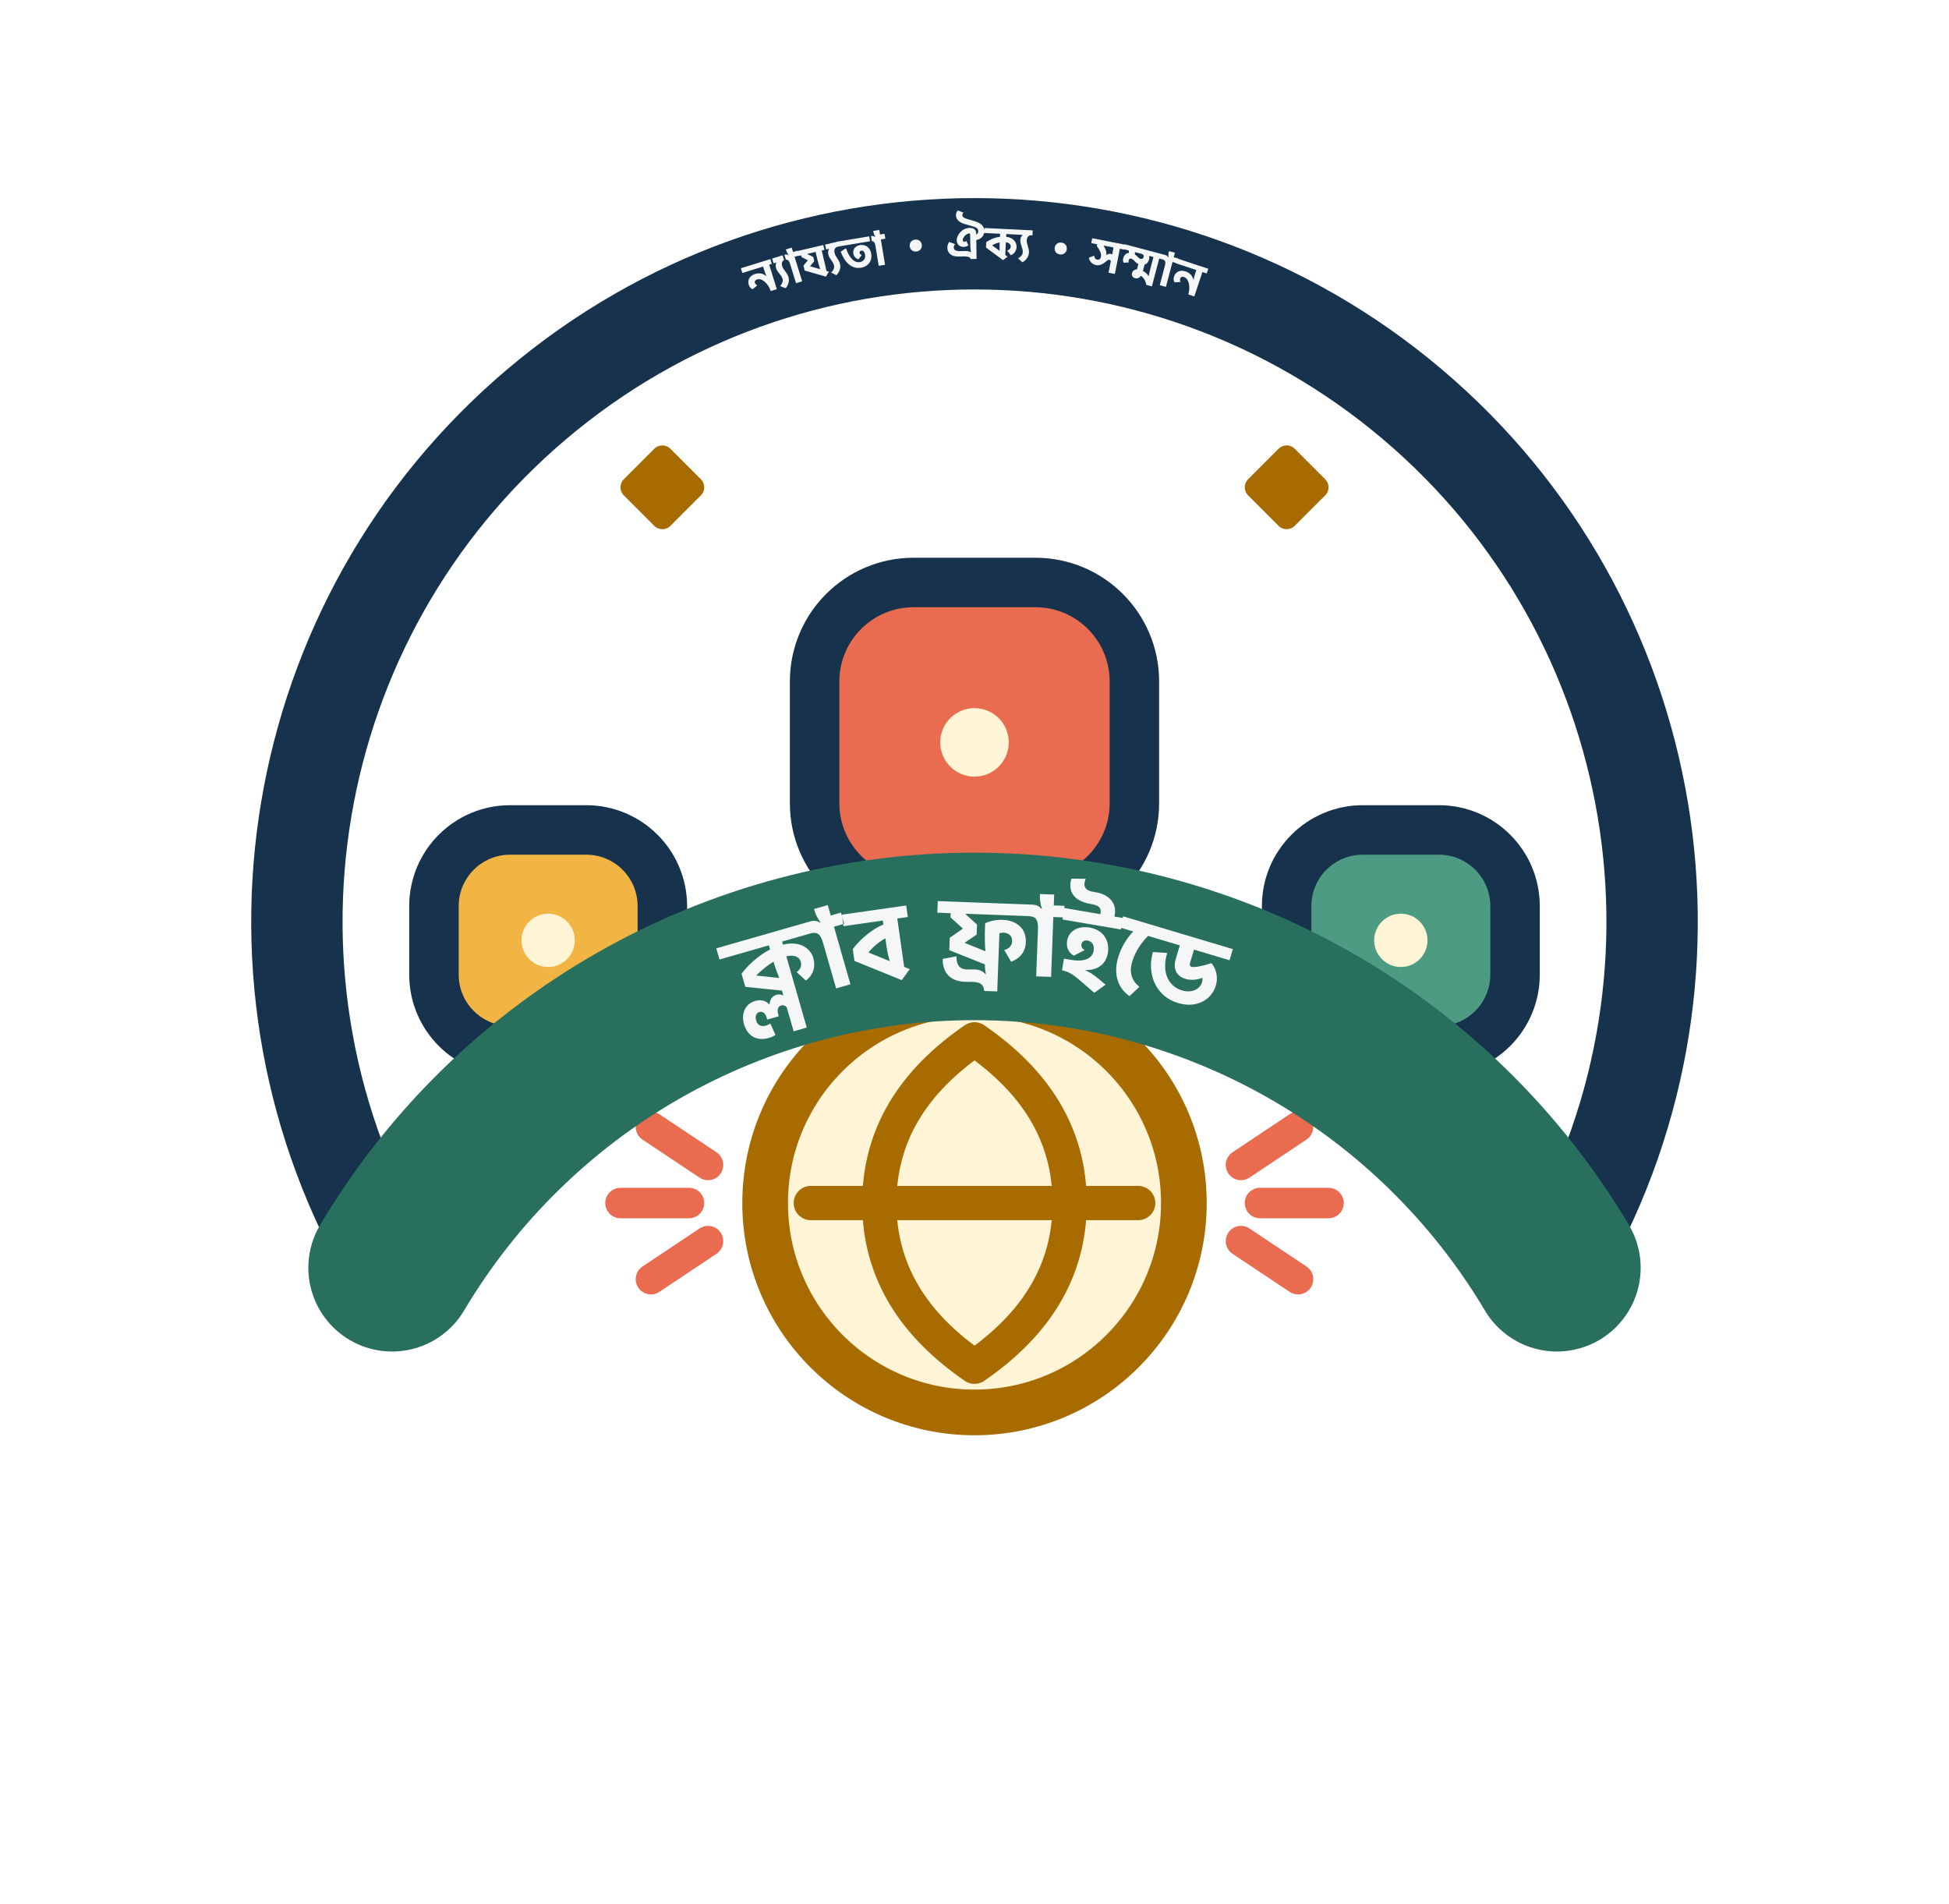
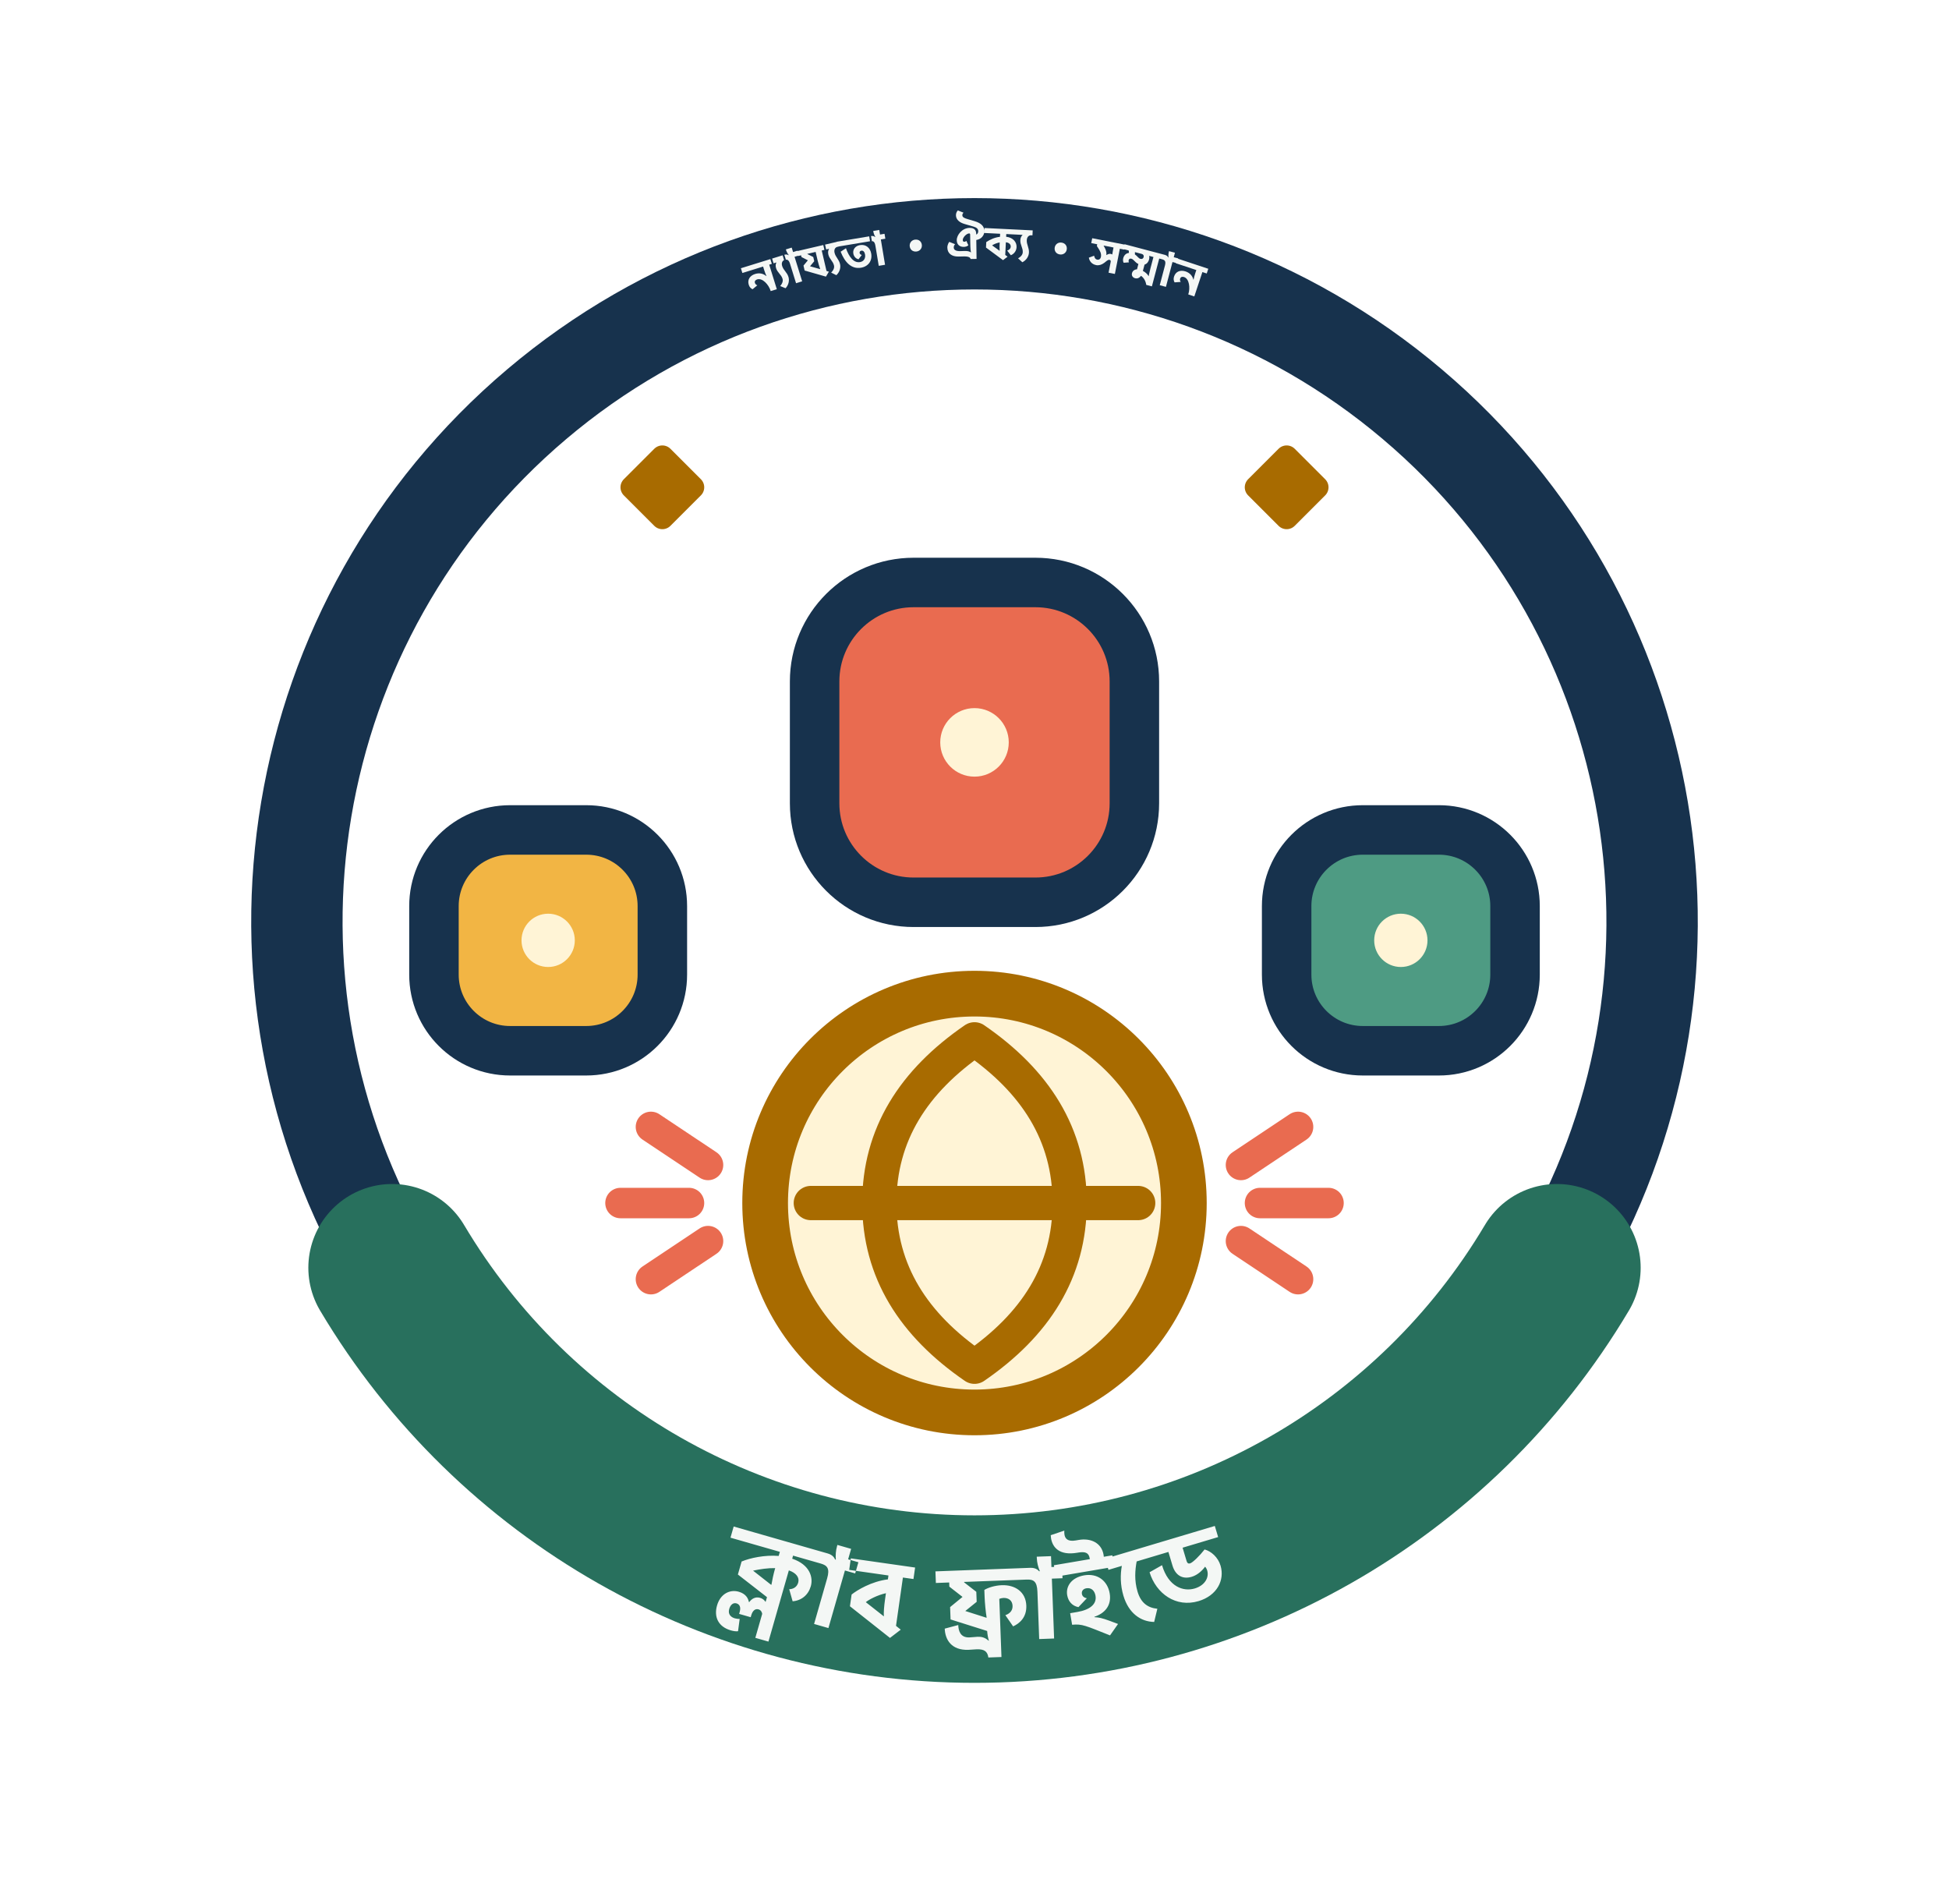
<svg xmlns="http://www.w3.org/2000/svg" viewBox="0 0 512 500" role="img" aria-labelledby="title desc" version="1.1" id="svg15">
  <g stroke="#17324D" stroke-width="13" stroke-linecap="round" stroke-linejoin="round" id="g8">
    <path fill="none" stroke="#17324D" d="M103 333a178 178 0 1 1 306 0" id="path1" />
    <g id="younger-member" aria-label="younger-member">
      <rect x="114" y="218" width="60" height="58" rx="20" fill="#F2B544" stroke="#17324D" id="rect1" />
      <circle cx="144" cy="247" r="7" fill="#FFF4D6" stroke="none" id="circle1" />
    </g>
    <g id="adult-member" aria-label="adult-member">
      <rect x="214" y="153" width="84" height="84" rx="26" fill="#E96B50" stroke="#17324D" id="rect2" />
      <circle cx="256" cy="195" r="9" fill="#FFF4D6" stroke="none" id="circle2" />
    </g>
    <g id="older-member" aria-label="older-member">
      <rect x="338" y="218" width="60" height="58" rx="20" fill="#4E9B83" stroke="#17324D" id="rect3" />
      <circle cx="368" cy="247" r="7" fill="#FFF4D6" stroke="none" id="circle3" />
    </g>
    <circle cx="256" cy="316" r="55" fill="#FFF4D6" stroke="#A86B00" stroke-width="12" id="circle4" />
    <path fill="none" stroke="#A86B00" stroke-width="9" d="M256 273c-16 11-25 25-25 43s9 32 25 43m0-86c16 11 25 25 25 43s-9 32-25 43m-43-43h86" id="path4" />
    <path fill="none" stroke="#E96B50" stroke-width="8" d="M181 316h-18M186 306l-15-10M186 326l-15 10M331 316h18M326 306l15-10M326 326l15 10" id="path5" />
-     <path fill="none" stroke="#28705D" d="M103 333a178 178 0 0 1 306 0" id="path6" />
+     <path fill="none" stroke="#28705D" d="M103 333a178 178 0 0 0 306 0" id="path6" />
    <path fill="#A86B00" stroke="#A86B00" stroke-width="6" d="m174 120 8 8-8 8-8-8z" id="path7" />
    <path fill="#A86B00" stroke="#A86B00" stroke-width="6" d="m338 120 8 8-8 8-8-8z" id="path8" />
  </g>
  <defs id="defs8">
    <path id="motto-arc" d="M103 333a178 178 0 1 1 306 0" />
-     <path id="name-arc" d="M103 333a178 178 0 0 1 306 0" />
+     <path id="name-arc" d="M103 333a178 178 0 0 0 306 0" />
  </defs>
  <path d="M103 333a178 178 0 1 1 306 0" fill="none" stroke="#17324D" stroke-width="24" stroke-linecap="round" id="path9" />
-   <path d="M103 333a178 178 0 0 1 306 0" fill="none" stroke="#28705D" stroke-width="44" stroke-linecap="round" id="path10" />
+   <path d="M103 333a178 178 0 0 0 306 0" fill="none" stroke="#28705D" stroke-width="44" stroke-linecap="round" id="path10" />
  <g font-family="Kohinoor Bangla, Bangla Sangam MN, sans-serif" text-anchor="middle" id="g15">
    <g id="text14" style="font-weight:700;font-size:12px;letter-spacing:0" aria-label="ন্যায্যতা•ঐক্য•সম্মান">
      <path style="fill:#f4f7f5" d="m 198.95,74.938 c -0.279,-0.089 -0.529,-0.288 -0.632,-0.621 -0.142,-0.458 0.123,-0.779 0.604,-0.929 1.375,-0.427 3.012,1.365 3.52,3.004 l 0.021,0.069 1.605,-0.498 -1.998,-6.441 1.146,-0.356 -0.388,-1.249 -8.195,2.542 0.388,1.249 5.444,-1.689 0.277,0.894 c 0.188,0.607 0.416,1.178 0.605,1.584 l -0.042,0.026 c -0.824,-0.712 -1.872,-0.889 -2.926,-0.562 -1.352,0.42 -2.103,1.482 -1.68,2.846 0.188,0.607 0.568,0.98 1.004,1.171 z m 4.988,-5.995 -1.18,0.366 -0.388,-1.249 3.679,-1.141 0.388,1.249 -0.332,0.103 c -0.562,0.174 -0.889,0.778 -0.633,1.604 0.348,1.123 1.275,1.64 1.652,2.855 0.306,0.986 0.027,2.153 -0.757,2.986 l -1.411,-0.58 c 0.654,-0.768 0.773,-1.396 0.606,-1.934 -0.345,-1.112 -1.318,-1.576 -1.688,-2.768 -0.206,-0.665 -0.079,-1.144 0.08,-1.444 z m 2.54,-3.314 c 0.167,0.539 0.435,0.996 0.727,1.37 l -0.08,0.025 c -0.191,-0.129 -0.537,-0.273 -1.064,-0.11 l -0.47,0.146 0.388,1.249 0.046,-0.014 c 0.722,-0.224 1.168,-0.124 1.516,1 l 1.582,5.1 1.605,-0.498 -1.998,-6.441 1.146,-0.356 -0.388,-1.249 -1.146,0.356 -0.363,-1.169 -1.536,0.476 z m 5.605,1.052 2.185,-0.509 0.526,2.256 c 0.15,0.643 0.453,1.681 0.671,2.246 l -0.047,0.011 -2.625,-0.744 1.107,-1.33 -0.256,-1.099 -1.551,-0.785 z m 4.893,5.981 0.769,-1.3 -0.623,-0.188 -1.253,-5.376 1.169,-0.272 -0.297,-1.274 -7.409,1.727 0.297,1.274 0.818,-0.191 0.106,0.456 1.678,0.854 -1.155,1.39 0.302,1.297 z m 0.798,-7.308 -1.204,0.281 -0.297,-1.274 3.751,-0.874 0.297,1.274 -0.339,0.079 c -0.573,0.133 -0.943,0.713 -0.747,1.554 0.267,1.145 1.154,1.727 1.443,2.966 0.234,1.005 -0.128,2.149 -0.97,2.924 l -1.366,-0.68 c 0.707,-0.719 0.871,-1.337 0.743,-1.886 -0.264,-1.134 -1.202,-1.667 -1.485,-2.882 -0.158,-0.678 0.004,-1.147 0.183,-1.435 z m 7.763,2.752 c -0.681,-0.142 -1.239,-0.718 -1.373,-1.523 -0.181,-1.089 0.555,-2.002 1.738,-2.2 1.61,-0.268 2.716,0.752 2.965,2.243 0.315,1.894 -0.776,3.377 -2.693,3.697 -2.509,0.418 -4.239,-1.423 -5.336,-4.208 l 1.393,-0.913 c 0.793,2.277 2.04,3.918 3.685,3.644 1.053,-0.175 1.492,-1.051 1.336,-1.986 -0.11,-0.663 -0.464,-1.103 -0.973,-1.018 -0.296,0.049 -0.511,0.292 -0.46,0.6 0.043,0.26 0.262,0.479 0.574,0.525 z m 3.277,-6.105 0.215,1.29 -9.008,1.5 -0.215,-1.29 z m 0.6,-1.219 c 0.093,0.556 0.296,1.046 0.534,1.456 l -0.083,0.014 c -0.172,-0.154 -0.495,-0.343 -1.04,-0.253 l -0.485,0.081 0.215,1.29 0.047,-0.008 c 0.746,-0.124 1.174,0.036 1.367,1.196 l 0.877,5.267 1.657,-0.276 -1.108,-6.652 1.184,-0.197 -0.215,-1.29 -1.184,0.197 -0.201,-1.207 -1.586,0.264 z" id="path15" />
      <path style="fill:#f4f7f5" d="m 238.978,64.641 c 0.076,0.873 0.734,1.514 1.738,1.427 0.921,-0.08 1.53,-0.832 1.454,-1.704 -0.076,-0.873 -0.734,-1.514 -1.738,-1.427 -0.921,0.08 -1.53,0.832 -1.454,1.704 z" id="path16" />
      <path style="fill:#f4f7f5" d="m 254.982,68.03 1.56,-0.022 -0.069,-4.968 c 1.341,-0.199 2.131,-1.254 2.116,-2.346 -0.017,-1.236 -0.797,-2.077 -2.581,-2.604 l -1.892,-0.562 c -0.747,-0.218 -1.303,-0.462 -1.31,-0.978 -0.004,-0.264 0.078,-0.457 0.314,-0.688 l -1.508,-0.591 c -0.283,0.328 -0.494,0.751 -0.486,1.291 0.017,1.224 1.095,1.929 2.228,2.261 l 2.35,0.687 c 0.843,0.24 1.268,0.582 1.277,1.206 0.007,0.468 -0.217,0.759 -0.527,0.907 l -0.003,-0.216 c -0.013,-0.96 -0.514,-1.565 -1.75,-1.548 -1.944,0.027 -3.382,1.871 -3.363,3.239 0.015,1.056 0.661,1.767 1.849,1.75 0.444,-0.006 0.91,-0.145 1.206,-0.413 l -0.544,-1.169 c -0.083,0.097 -0.273,0.232 -0.513,0.235 -0.264,0.004 -0.41,-0.114 -0.414,-0.462 -0.01,-0.684 0.984,-1.718 1.68,-1.728 0.144,-0.002 0.253,0.068 0.256,0.308 l 0.028,2.04 c 0.026,1.86 0.116,2.291 0.193,2.626 l -0.048,6.68e-4 c -0.436,-0.318 -1.013,-0.37 -1.637,-0.361 -0.372,0.005 -0.768,0.035 -1.152,0.04 -1.284,0.018 -1.686,-0.421 -1.693,-0.949 -0.005,-0.384 0.159,-0.674 0.36,-0.869 l -1.533,-0.615 c -0.141,0.182 -0.518,0.751 -0.507,1.519 0.021,1.476 1.101,2.361 2.913,2.336 0.36,-0.005 1.056,-0.027 1.464,-0.032 1.368,-0.019 1.649,0.349 1.738,0.672 z m 9.596,-2.213 c 0.512,-0.143 0.915,-0.52 0.94,-1.035 0.028,-0.563 -0.417,-1.054 -1.277,-1.144 l -0.164,3.332 0.615,0.451 -1.198,0.914 -4.475,-3.308 0.071,-1.438 c 0.982,-0.661 2.187,-1.226 3.6,-1.385 l 0.04,-0.803 -4.183,-0.206 0.064,-1.306 9.313,0.458 -0.064,1.306 -3.512,-0.173 -0.035,0.707 c 1.912,0.214 2.798,1.483 2.737,2.73 -0.048,0.971 -0.615,1.748 -1.498,2.125 z m -3.957,-1.372 1.937,1.405 0.048,0.002 c -0.042,-0.603 -0.024,-1.467 0.007,-2.102 l 0.004,-0.072 c -0.776,0.142 -1.426,0.422 -1.996,0.767 z m 7.993,-2.754 -1.235,-0.061 0.064,-1.306 3.847,0.189 -0.064,1.306 -0.348,-0.017 c -0.587,-0.029 -1.102,0.426 -1.145,1.289 -0.058,1.175 0.636,1.978 0.573,3.248 -0.051,1.031 -0.713,2.031 -1.735,2.546 l -1.127,-1.029 c 0.878,-0.497 1.205,-1.046 1.233,-1.609 0.057,-1.163 -0.698,-1.933 -0.636,-3.179 0.034,-0.695 0.319,-1.102 0.57,-1.33 z" id="path17" />
      <path style="fill:#f4f7f5" d="m 277.063,65.075 c -0.111,0.869 0.395,1.636 1.395,1.764 0.917,0.117 1.672,-0.487 1.783,-1.356 0.111,-0.869 -0.395,-1.636 -1.395,-1.764 -0.917,-0.117 -1.672,0.487 -1.783,1.356 z" id="path18" />
      <path style="fill:#f4f7f5" d="m 287.974,69.641 c 0.671,0.133 1.424,-0.086 2.084,-0.579 0.573,-0.425 0.972,-0.897 1.408,-0.811 0.247,0.049 0.368,0.244 0.317,0.503 l -0.567,2.873 1.66,0.328 1.306,-6.616 1.165,0.23 0.253,-1.283 -8.676,-1.713 -0.253,1.283 1.566,0.309 -0.091,0.459 0.357,0.547 c 0.461,0.703 0.877,1.445 0.705,2.316 -0.095,0.483 -0.443,0.818 -0.961,0.715 -0.565,-0.112 -0.719,-0.57 -0.824,-1.031 l -1.385,0.509 c 0.134,0.809 0.677,1.712 1.937,1.96 z m 4.22,-2.787 c -0.13,-0.087 -0.243,-0.134 -0.443,-0.173 -0.412,-0.081 -0.826,0.155 -1.117,0.33 0.021,-0.167 0.032,-0.348 0.02,-0.534 -0.027,-0.421 -0.167,-0.889 -0.47,-1.463 l -0.251,-0.465 0.009,-0.047 2.578,0.509 -0.156,0.789 c -0.035,0.177 -0.142,0.779 -0.172,1.055 z m 7.397,1.141 c -0.545,-0.144 -0.808,-0.747 -1.455,-1.166 0.017,-0.206 0.02,-0.404 -7.8e-4,-0.608 l 1.798,0.475 c 0.441,0.116 0.599,0.456 0.501,0.827 -0.098,0.371 -0.392,0.592 -0.844,0.472 z m 2.167,4.581 c -0.281,-0.533 -0.836,-1.065 -1.524,-1.42 l 0.435,-1.648 c 0.69,-0.215 1.044,-0.804 1.182,-1.326 0.116,-0.441 0.088,-0.759 0.021,-0.975 l 1.137,0.3 -0.778,2.947 c -0.404,1.532 -0.473,2.122 -0.473,2.122 z m 3.943,-4.358 0.334,-1.265 -10.616,-2.802 -0.334,1.265 1.416,0.374 c 0.061,0.19 0.076,0.417 0.053,0.647 -0.778,0.08 -1.286,0.641 -1.482,1.384 -0.129,0.487 -0.035,0.934 0.118,1.198 l 1.381,-0.107 c -0.079,-0.17 -0.129,-0.357 -0.068,-0.589 0.077,-0.29 0.323,-0.473 0.706,-0.372 0.615,0.162 0.945,0.982 1.842,1.392 l -0.356,1.395 c -0.667,0.035 -1.164,0.413 -1.32,1.004 -0.184,0.696 0.243,1.194 0.835,1.35 0.499,0.132 1.089,-0.035 1.525,-0.652 0.796,0.558 1.256,1.448 1.38,2.387 l 1.485,0.392 1.929,-7.31 z m 1.37,-2.133 c -0.144,0.545 -0.16,1.075 -0.11,1.547 l -0.081,-0.021 c -0.093,-0.211 -0.31,-0.516 -0.844,-0.657 l -0.476,-0.126 -0.334,1.265 0.046,0.012 c 0.731,0.193 1.056,0.514 0.756,1.652 l -1.363,5.163 1.624,0.429 1.721,-6.521 1.16,0.306 0.334,-1.265 -1.16,-0.306 0.312,-1.183 -1.555,-0.41 z m 3.108,7.967 c -0.175,-0.235 -0.263,-0.542 -0.153,-0.873 0.151,-0.456 0.553,-0.562 1.032,-0.404 1.367,0.454 1.655,2.863 1.114,4.491 l -0.023,0.068 1.594,0.529 2.124,-6.401 1.139,0.378 0.412,-1.241 -8.143,-2.702 -0.412,1.241 5.41,1.795 -0.295,0.888 c -0.2,0.604 -0.348,1.2 -0.43,1.64 l -0.049,-0.004 c -0.256,-1.058 -1.004,-1.813 -2.052,-2.16 -1.344,-0.446 -2.573,-0.019 -3.023,1.336 -0.2,0.604 -0.109,1.127 0.135,1.537 z" id="path19" />
    </g>
-     <path d="m 213.693,244.96 -0.841,-2.934 -24.683,7.073 0.841,2.934 12.974,-3.718 0.309,1.077 c -3.272,1.695 -6.073,4.42 -7.487,6.398 l 0.98,3.418 9.635,0.996 0.347,1.211 -0.081,0.023 c -0.331,-0.138 -0.862,-0.365 -1.75,-0.11 -1.184,0.339 -1.707,1.363 -1.779,2.432 l -0.108,0.031 c -0.67,-0.711 -1.801,-1.406 -3.685,-0.866 -2.342,0.671 -3.79,3.037 -2.918,6.079 0.872,3.042 3.261,4.571 6.545,3.63 0.646,-0.185 1.296,-0.459 1.719,-0.813 l -1.345,-2.964 c -0.319,0.208 -0.754,0.42 -1.157,0.535 -0.969,0.278 -2.142,0.148 -2.559,-1.306 -0.339,-1.184 0.033,-2.019 0.841,-2.251 0.807,-0.231 1.535,0.172 1.905,1.464 l 0.147,0.511 3.042,-0.872 -0.147,-0.511 c -0.332,-1.157 -0.098,-2.069 0.791,-2.324 0.646,-0.185 1.146,0.138 1.45,0.487 l 1.805,6.299 3.445,-0.987 -5.36,-18.707 c 2.023,-0.463 3.408,0.101 3.786,1.42 0.324,1.131 -0.152,2.112 -1.083,2.728 l 2.44,2.213 c 1.895,-1.417 2.609,-3.602 1.953,-5.89 -0.656,-2.288 -3.177,-4.682 -7.976,-3.54 l -0.231,-0.807 z m -9.006,11.872 -0.135,0.039 -5.92,-0.634 c 1.414,-1.366 2.959,-2.683 4.578,-3.642 l 0.069,0.242 c 0.37,1.292 0.941,2.876 1.407,3.995 z m 9.232,-17.791 c 0.362,1.265 0.963,2.345 1.626,3.233 l -0.188,0.054 c -0.439,-0.311 -1.239,-0.664 -2.477,-0.31 l -1.104,0.316 0.841,2.934 0.108,-0.031 c 1.696,-0.486 2.731,-0.229 3.486,2.409 l 3.432,11.978 3.768,-1.08 -4.335,-15.127 2.692,-0.771 -0.841,-2.934 -2.692,0.771 -0.787,-2.746 -3.607,1.034 z m 17.997,2.766 -10.312,1.471 -0.431,-3.021 16.881,-2.409 0.431,3.021 -2.772,0.396 1.812,12.695 1.473,0.61 -2.107,2.874 -12.429,-5.043 -0.439,-3.077 c 1.034,-1.477 4.016,-4.759 8.039,-6.493 z m 0.664,4.657 c -2.15,1.184 -3.905,2.961 -4.416,3.741 l 5.492,2.214 0.111,-0.016 c -0.321,-0.661 -0.708,-2.586 -0.95,-4.277 z m 25.949,13.824 3.442,0.129 0.572,-15.277 c 0.34,-0.099 0.735,-0.169 1.099,-0.155 1.315,0.049 2.295,0.814 2.241,2.269 -0.054,1.455 -1.227,2.084 -2.075,2.276 l 1.817,3.094 c 1.648,-0.611 3.746,-2.017 3.865,-5.179 0.136,-3.637 -2.56,-5.7 -6.03,-5.83 -1.763,-0.066 -3.571,0.343 -4.657,0.89 l -0.069,1.847 c -0.058,1.539 -0.012,4.062 0.131,5.469 l -0.112,-0.004 -5.355,-2.162 3.164,-2.179 0.099,-2.63 -3.008,-2.719 0.004,-0.112 17.46,0.654 0.114,-3.05 -24.875,-0.932 -0.114,3.05 3.498,0.131 -0.041,1.091 3.252,2.952 -3.453,2.42 -0.122,3.246 9.359,3.741 c -0.002,0.812 0.071,1.852 0.268,2.56 l -0.112,-0.004 c -0.862,-0.929 -1.805,-1.188 -2.784,-1.225 -0.923,-0.035 -1.094,0.043 -2.158,0.003 -2.378,-0.089 -2.729,-1.952 -2.672,-3.462 l -3.612,0.677 c -0.11,2.938 1.35,5.851 5.799,6.017 1.147,0.043 1.093,-0.015 2.157,0.025 2.015,0.075 2.801,0.777 2.909,2.379 z m 14.645,-25.174 c -0.049,1.315 0.185,2.529 0.538,3.579 l -0.196,-0.007 c -0.32,-0.432 -0.971,-1.017 -2.258,-1.065 l -1.147,-0.043 -0.114,3.05 0.112,0.004 c 1.763,0.066 2.666,0.632 2.563,3.374 l -0.466,12.451 3.917,0.147 0.589,-15.725 2.798,0.105 0.114,-3.05 -2.798,-0.105 0.107,-2.854 -3.749,-0.14 z m 7.161,11.958 c -0.268,1.573 0.243,3.08 1.741,3.96 l 2.863,-1.473 c -0.698,-0.403 -0.95,-0.928 -0.851,-1.508 0.131,-0.773 0.791,-1.144 1.591,-1.008 1.297,0.221 1.851,1.309 1.621,2.661 -0.371,2.181 -2.611,2.993 -5.923,2.43 l -1.877,-0.319 -0.516,3.036 c 2.59,0.639 3.181,1.336 8.478,5.929 l 2.976,-2.135 -1.79,-1.497 c -1.644,-1.359 -2.392,-1.798 -3.454,-2.235 l 0.019,-0.11 c 2.743,0.069 5.261,-1.207 5.815,-4.465 0.563,-3.312 -1.264,-6.094 -4.743,-6.685 -3.312,-0.563 -5.55,1.073 -5.949,3.419 z m 1.121,-16.282 c -0.074,0.271 -0.149,0.543 -0.196,0.819 -0.404,2.374 0.564,5.038 5.229,5.831 l 0.248,0.042 c 1.794,0.305 2.63,0.902 2.377,2.392 -0.014,0.083 -0.028,0.166 -0.042,0.248 l -9.441,-1.605 -0.512,3.009 15.348,2.609 0.512,-3.009 -2.236,-0.38 c 0.056,-0.161 0.084,-0.327 0.112,-0.492 0.554,-3.257 -1.819,-5.336 -4.828,-5.848 l -0.828,-0.141 c -2.153,-0.366 -2.458,-1.412 -2.289,-2.406 0.061,-0.359 0.177,-0.708 0.316,-1.025 z m 17.863,28.416 c -2,-1.62 -2.756,-3.687 -1.882,-6.611 0.89,-2.978 2.577,-5.104 4.155,-6.766 l 1.932,0.577 0.874,-2.924 -9.336,-2.789 -0.874,2.924 3.515,1.05 c -1.57,1.635 -3.109,3.951 -3.959,6.795 -1.387,4.641 0.09,8.209 2.978,10.182 z m 23.681,-6.981 0.874,-2.924 -20.551,-6.139 -0.874,2.924 7.485,2.236 -1.066,3.568 c -0.737,2.468 0.061,4.489 2.61,5.251 1.583,0.473 3.326,0.117 4.385,-0.297 0.065,0.37 0.033,0.77 -0.079,1.145 -0.537,1.798 -2.636,2.953 -5.318,2.152 -2.978,-0.89 -5.551,-4.113 -3.844,-9.827 l -3.755,-0.245 c -1.637,5.677 0.676,11.628 6.605,13.399 4.856,1.451 8.806,-0.817 9.945,-4.627 0.657,-2.2 0.008,-4.527 -1.176,-5.845 -1.981,0.665 -4.472,1.177 -5.196,0.961 -0.376,-0.112 -0.623,-0.361 -0.406,-1.086 l 1.026,-3.434 z" id="text15" style="font-weight:800;font-size:28px;letter-spacing:0;fill:#f4f7f5" aria-label="ক্লাব ফ্রাইডে" />
+     <path d="m 216.578,410.974 0.841,-2.934 -24.683,-7.073 -0.841,2.934 12.974,3.718 -0.309,1.077 c -3.673,-0.295 -7.493,0.533 -9.739,1.462 l -0.98,3.418 7.645,5.948 -0.347,1.211 -0.081,-0.023 c -0.207,-0.292 -0.538,-0.766 -1.426,-1.02 -1.184,-0.339 -2.169,0.252 -2.797,1.121 l -0.108,-0.031 c -0.192,-0.958 -0.783,-2.147 -2.667,-2.687 -2.342,-0.671 -4.823,0.569 -5.695,3.611 -0.872,3.042 0.346,5.604 3.63,6.545 0.646,0.185 1.342,0.297 1.888,0.221 l 0.429,-3.227 c -0.381,0.007 -0.861,-0.043 -1.265,-0.159 -0.969,-0.278 -1.895,-1.009 -1.479,-2.463 0.339,-1.184 1.097,-1.695 1.905,-1.464 0.807,0.231 1.211,0.959 0.841,2.251 l -0.147,0.511 3.042,0.872 0.147,-0.511 c 0.332,-1.157 1.013,-1.807 1.901,-1.552 0.646,0.185 0.899,0.724 0.972,1.181 l -1.805,6.299 3.445,0.987 5.36,-18.707 c 1.961,0.678 2.837,1.891 2.459,3.21 -0.324,1.131 -1.247,1.711 -2.363,1.74 l 0.898,3.17 c 2.358,-0.198 4.12,-1.674 4.776,-3.962 0.656,-2.288 -0.215,-5.654 -4.891,-7.227 l 0.231,-0.807 z m -13.927,5.301 -0.135,-0.039 -4.686,-3.673 c 1.923,-0.41 3.931,-0.709 5.812,-0.665 l -0.069,0.242 c -0.37,1.292 -0.725,2.938 -0.922,4.134 z m 17.254,-10.202 c -0.362,1.265 -0.425,2.5 -0.334,3.604 l -0.188,-0.054 c -0.207,-0.496 -0.699,-1.22 -1.937,-1.575 l -1.104,-0.316 -0.841,2.934 0.108,0.031 c 1.696,0.486 2.437,1.252 1.682,3.89 l -3.432,11.978 3.768,1.08 4.335,-15.127 2.692,0.771 0.841,-2.934 -2.692,-0.771 0.787,-2.746 -3.607,-1.034 z m 13.492,7.754 -10.312,-1.471 0.431,-3.021 16.881,2.409 -0.431,3.021 -2.772,-0.396 -1.812,12.695 1.244,0.998 -2.827,2.17 -10.523,-8.318 0.439,-3.077 c 1.406,-1.129 5.187,-3.446 9.535,-3.985 z m -0.664,4.657 c -2.396,0.535 -4.577,1.751 -5.286,2.357 l 4.653,3.662 0.111,0.016 c -0.123,-0.725 0.043,-2.681 0.284,-4.372 z m 26.91,16.889 3.442,-0.129 -0.572,-15.277 c 0.332,-0.124 0.72,-0.223 1.084,-0.237 1.315,-0.049 2.35,0.641 2.404,2.095 0.054,1.455 -1.068,2.169 -1.899,2.425 l 2.044,2.95 c 1.598,-0.732 3.585,-2.292 3.466,-5.454 -0.136,-3.637 -2.98,-5.492 -6.449,-5.362 -1.763,0.066 -3.536,0.609 -4.577,1.236 l 0.069,1.847 c 0.058,1.539 0.292,4.052 0.54,5.444 l -0.112,0.004 -5.502,-1.755 2.992,-2.41 -0.099,-2.63 -3.203,-2.486 -0.004,-0.112 17.46,-0.654 -0.114,-3.05 -24.875,0.932 0.114,3.05 3.498,-0.131 0.041,1.091 3.463,2.7 -3.262,2.672 0.122,3.246 9.612,3.03 c 0.058,0.81 0.209,1.841 0.459,2.533 l -0.112,0.004 c -0.929,-0.862 -1.889,-1.05 -2.868,-1.013 -0.923,0.035 -1.088,0.125 -2.151,0.165 -2.378,0.089 -2.867,-1.742 -2.924,-3.253 l -3.551,0.946 c 0.11,2.938 1.784,5.733 6.233,5.567 1.147,-0.043 1.089,-0.097 2.152,-0.137 2.015,-0.075 2.851,0.566 3.079,2.154 z m 12.72,-26.198 c 0.049,1.315 0.374,2.508 0.805,3.528 l -0.196,0.007 c -0.351,-0.407 -1.044,-0.942 -2.331,-0.893 l -1.147,0.043 0.114,3.05 0.112,-0.004 c 1.763,-0.066 2.706,0.431 2.809,3.173 l 0.466,12.451 3.917,-0.147 -0.589,-15.725 2.798,-0.105 -0.114,-3.05 -2.798,0.105 -0.107,-2.854 -3.749,0.14 z m 7.984,9.81 c 0.267,1.573 1.247,2.827 2.952,3.162 l 2.216,-2.336 c -0.792,-0.149 -1.203,-0.562 -1.302,-1.142 -0.131,-0.773 0.368,-1.341 1.169,-1.477 1.297,-0.221 2.179,0.624 2.409,1.976 0.371,2.181 -1.475,3.687 -4.787,4.25 l -1.877,0.319 0.516,3.036 c 2.655,-0.253 3.444,0.21 9.961,2.794 l 2.103,-2.999 -2.185,-0.821 c -2,-0.739 -2.852,-0.907 -3.999,-0.968 l -0.019,-0.11 c 2.612,-0.842 4.566,-2.878 4.012,-6.135 -0.563,-3.312 -3.207,-5.334 -6.685,-4.743 -3.312,0.563 -4.884,2.847 -4.485,5.193 z m -4.323,-15.738 c 0.019,0.281 0.039,0.561 0.086,0.838 0.404,2.374 2.197,4.568 6.862,3.775 l 0.248,-0.042 c 1.794,-0.305 2.78,-0.018 3.034,1.472 0.014,0.083 0.028,0.166 0.042,0.248 l -9.441,1.605 0.512,3.009 15.348,-2.609 -0.512,-3.009 -2.236,0.38 c -5.5e-4,-0.17 -0.029,-0.336 -0.057,-0.502 -0.554,-3.257 -3.481,-4.435 -6.489,-3.924 l -0.828,0.141 c -2.153,0.366 -2.787,-0.52 -2.956,-1.514 -0.061,-0.359 -0.067,-0.727 -0.04,-1.072 z m 28.01,19.325 c -2.561,-0.258 -4.327,-1.571 -5.2,-4.495 -0.89,-2.978 -0.645,-5.681 -0.238,-7.936 l 1.932,-0.577 -0.874,-2.924 -9.336,2.789 0.874,2.924 3.515,-1.05 c -0.416,2.228 -0.432,5.009 0.417,7.853 1.387,4.641 4.578,6.815 8.075,6.88 z m 15.971,-18.828 -0.874,-2.924 -20.551,6.139 0.874,2.924 7.485,-2.236 1.066,3.568 c 0.737,2.468 2.514,3.72 5.063,2.959 1.583,-0.473 2.845,-1.727 3.503,-2.654 0.257,0.274 0.45,0.625 0.562,1.001 0.537,1.798 -0.584,3.915 -3.267,4.716 -2.978,0.89 -6.897,-0.394 -8.605,-6.109 l -3.274,1.855 c 1.745,5.645 6.943,9.352 12.873,7.58 4.856,-1.451 6.915,-5.514 5.777,-9.324 -0.657,-2.2 -2.476,-3.79 -4.19,-4.242 -1.292,1.643 -3.094,3.437 -3.818,3.654 -0.376,0.112 -0.719,0.039 -0.935,-0.685 l -1.026,-3.434 z" id="text15" style="font-weight:800;font-size:28px;letter-spacing:0;fill:#f4f7f5" aria-label="ক্লাব ফ্রাইডে" />
  </g>
</svg>
